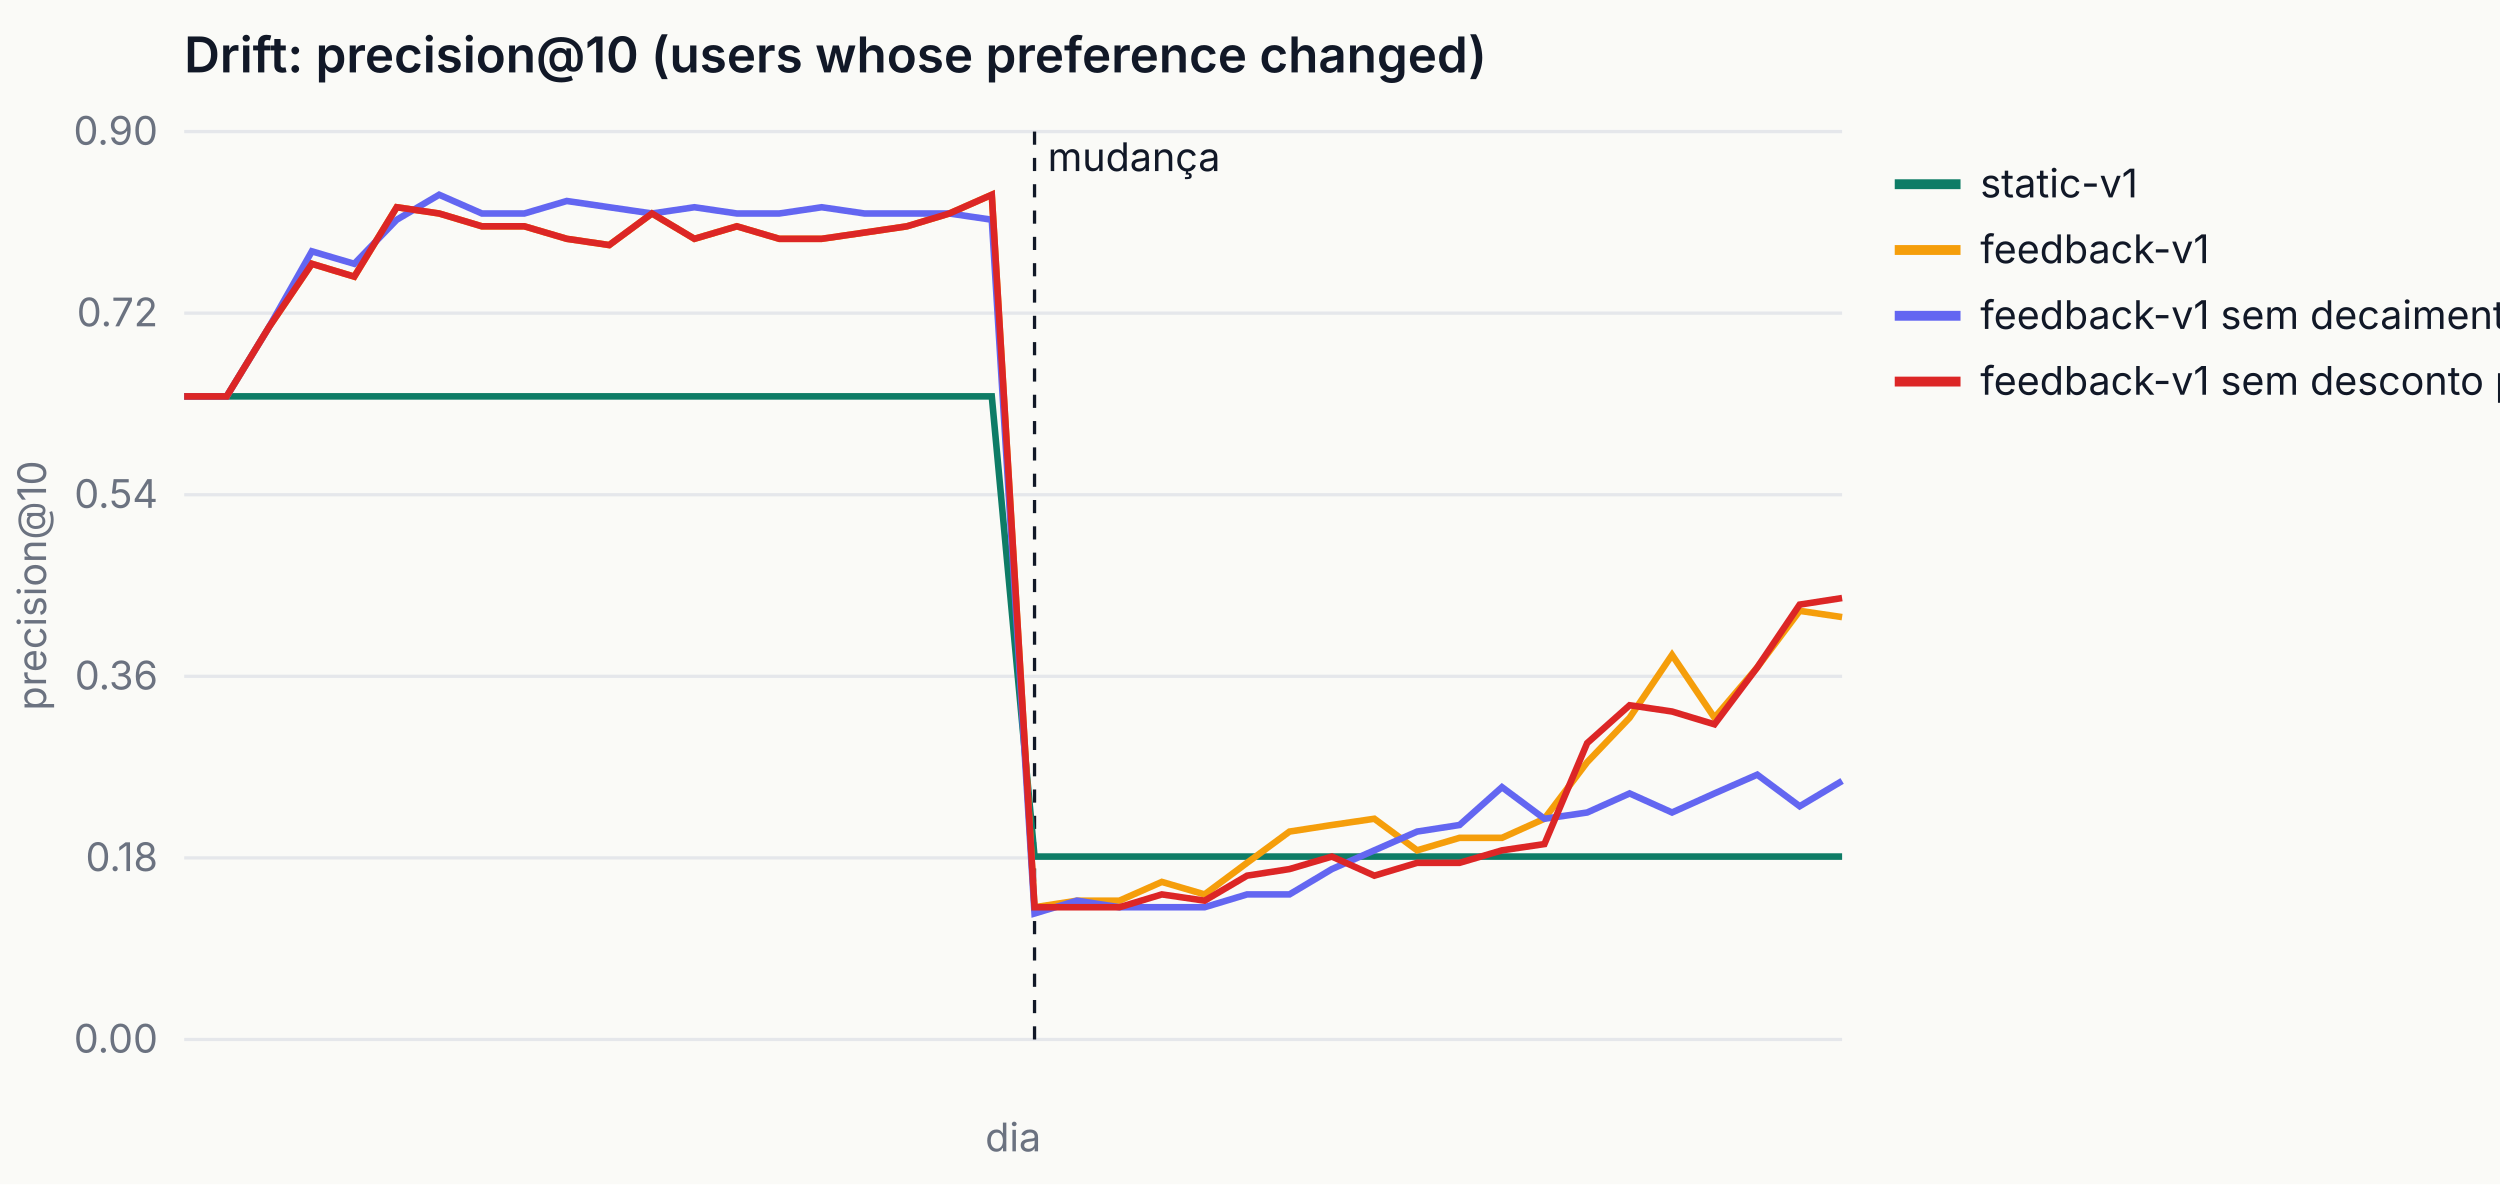
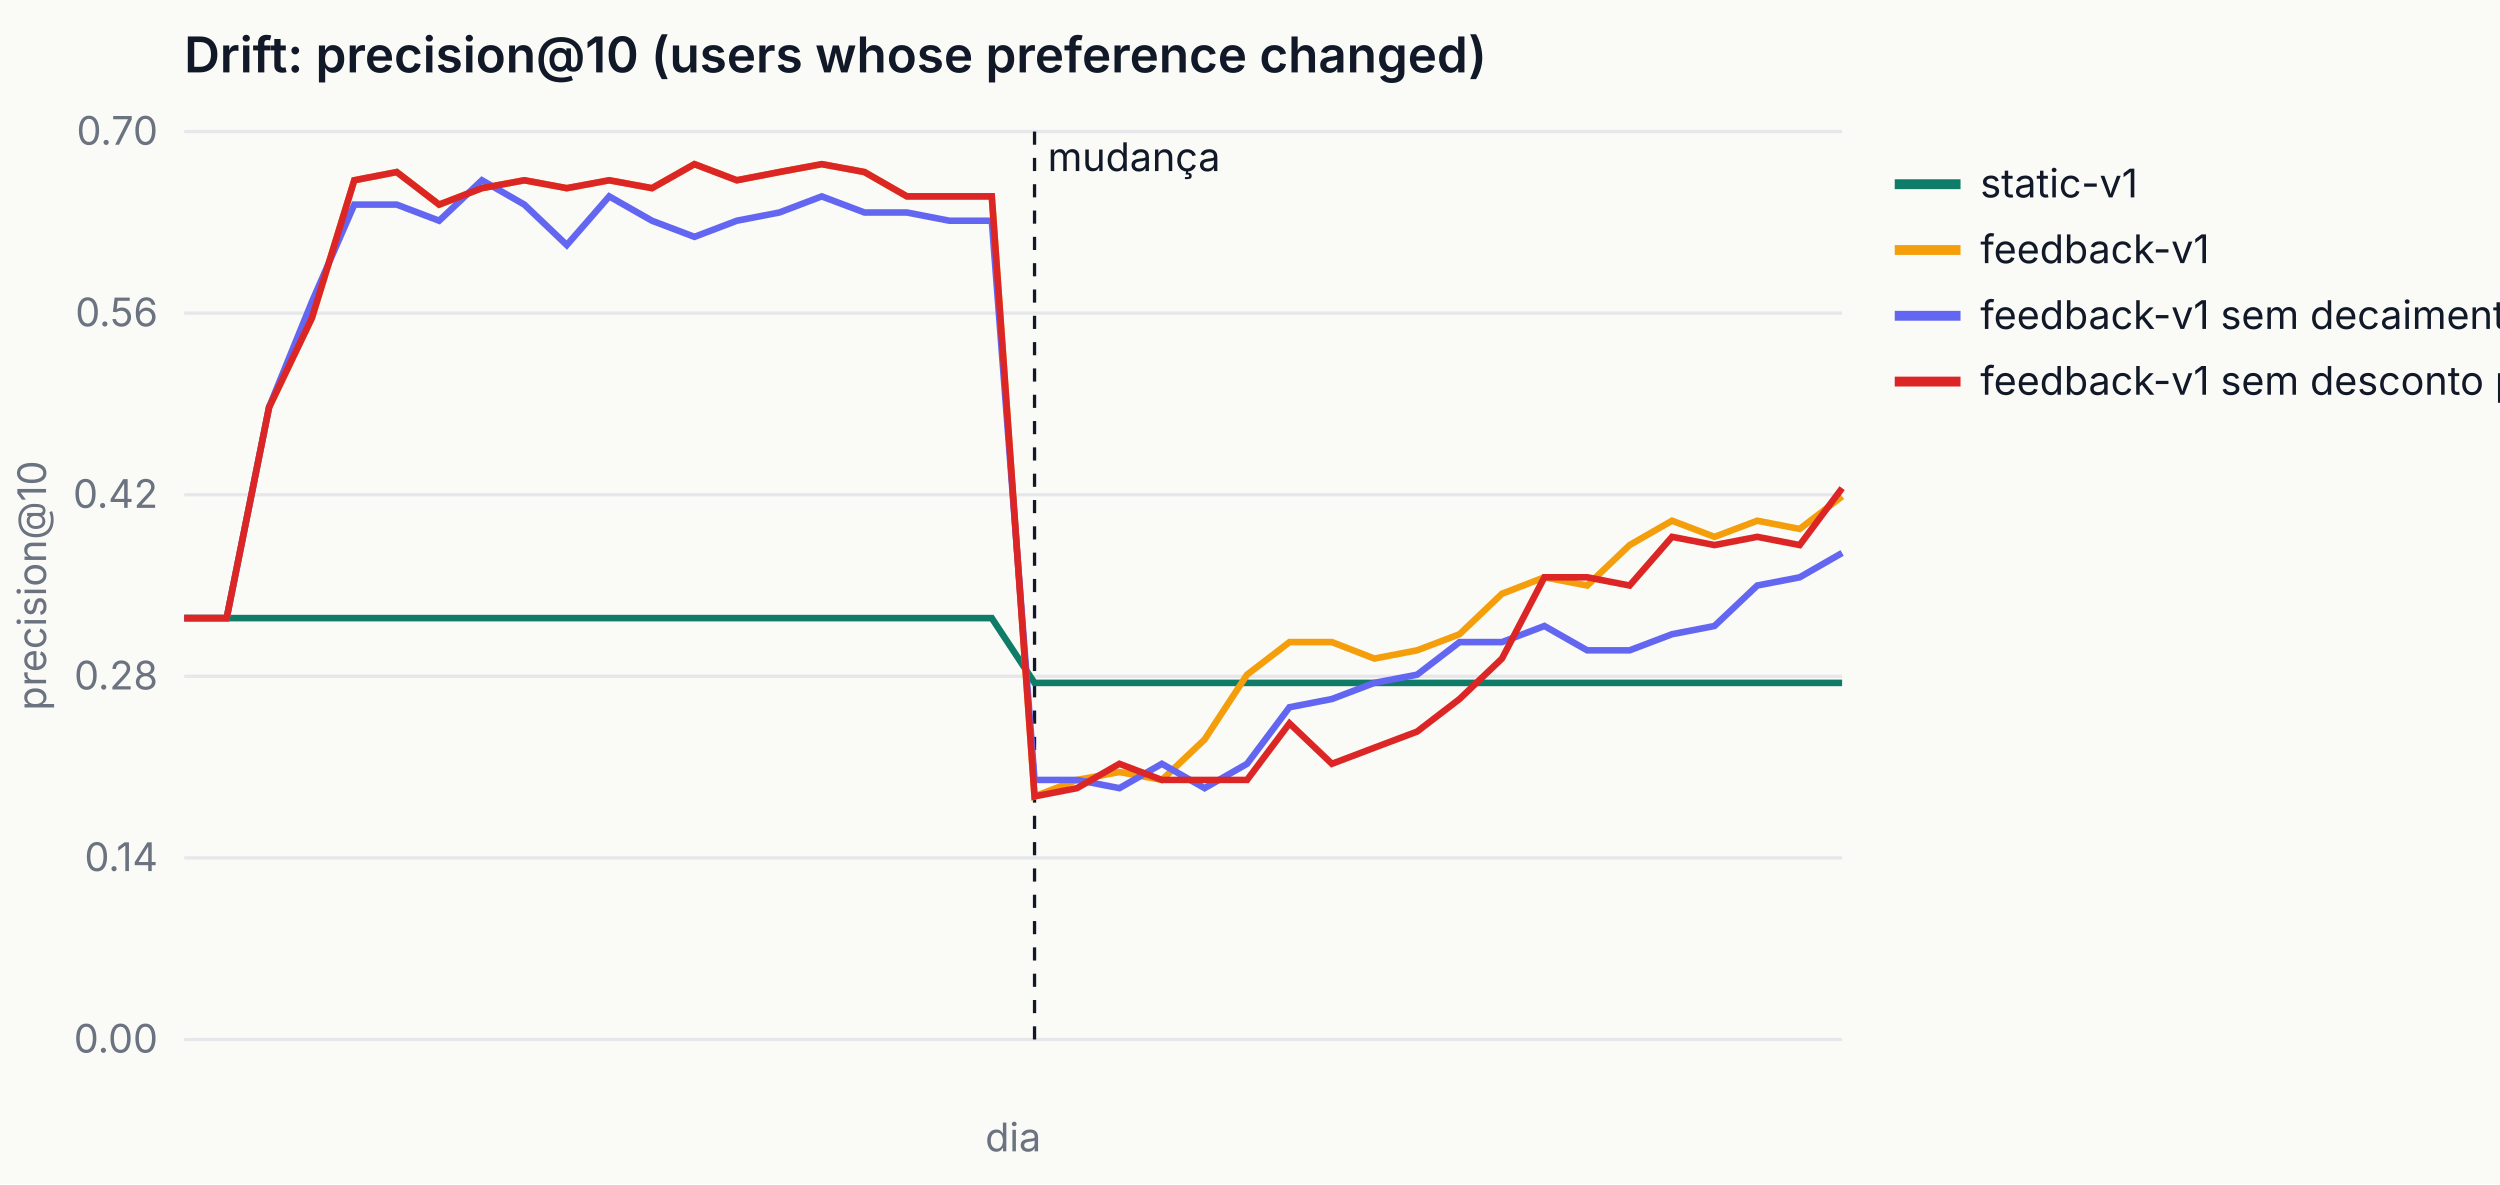
<svg xmlns="http://www.w3.org/2000/svg" viewBox="0 0 760 360" font-family="Inter, sans-serif" font-size="12">
  <rect width="100%" height="100%" fill="#FAFAF7" />
  <text x="56" y="22" font-size="15" font-weight="600" fill="#111827">Drift: precision@10 (users whose preference changed)</text>
  <line x1="56" x2="560" y1="316.0" y2="316.0" stroke="#E5E7EB" />
  <text x="48" y="320.0" text-anchor="end" fill="#6B7280">0.00</text>
  <line x1="56" x2="560" y1="260.8" y2="260.8" stroke="#E5E7EB" />
-   <text x="48" y="264.8" text-anchor="end" fill="#6B7280">0.18</text>
+   <text x="48" y="264.8" text-anchor="end" fill="#6B7280">0.14</text>
  <line x1="56" x2="560" y1="205.6" y2="205.6" stroke="#E5E7EB" />
-   <text x="48" y="209.6" text-anchor="end" fill="#6B7280">0.36</text>
+   <text x="48" y="209.6" text-anchor="end" fill="#6B7280">0.28</text>
  <line x1="56" x2="560" y1="150.4" y2="150.4" stroke="#E5E7EB" />
-   <text x="48" y="154.4" text-anchor="end" fill="#6B7280">0.54</text>
+   <text x="48" y="154.4" text-anchor="end" fill="#6B7280">0.42</text>
  <line x1="56" x2="560" y1="95.2" y2="95.2" stroke="#E5E7EB" />
-   <text x="48" y="99.2" text-anchor="end" fill="#6B7280">0.72</text>
+   <text x="48" y="99.2" text-anchor="end" fill="#6B7280">0.56</text>
  <line x1="56" x2="560" y1="40.0" y2="40.0" stroke="#E5E7EB" />
-   <text x="48" y="44.0" text-anchor="end" fill="#6B7280">0.90</text>
+   <text x="48" y="44.0" text-anchor="end" fill="#6B7280">0.70</text>
  <text x="308.0" y="350" text-anchor="middle" fill="#6B7280">dia</text>
  <text x="14" y="178.0" transform="rotate(-90 14 178.0)" text-anchor="middle" fill="#6B7280">precision@10</text>
  <line x1="314.5" x2="314.5" y1="40" y2="316" stroke="#111827" stroke-dasharray="4 4" />
  <text x="318.5" y="52" fill="#111827">mudança</text>
-   <polyline fill="none" stroke="#0E7C66" stroke-width="2" points="56.0,120.5 68.9,120.5 81.8,120.5 94.8,120.5 107.7,120.5 120.6,120.5 133.5,120.5 146.5,120.5 159.4,120.5 172.3,120.5 185.2,120.5 198.2,120.5 211.1,120.5 224.0,120.5 236.9,120.5 249.8,120.5 262.8,120.5 275.7,120.5 288.6,120.5 301.5,120.5 314.5,260.4 327.4,260.4 340.3,260.4 353.2,260.4 366.2,260.4 379.1,260.4 392.0,260.4 404.9,260.4 417.8,260.4 430.8,260.4 443.7,260.4 456.6,260.4 469.5,260.4 482.5,260.4 495.4,260.4 508.3,260.4 521.2,260.4 534.2,260.4 547.1,260.4 560.0,260.4" />
+   <polyline fill="none" stroke="#0E7C66" stroke-width="2" points="56.0,187.9 68.9,187.9 81.8,187.9 94.8,187.9 107.7,187.9 120.6,187.9 133.5,187.9 146.5,187.9 159.4,187.9 172.3,187.9 185.2,187.9 198.2,187.9 211.1,187.9 224.0,187.9 236.9,187.9 249.8,187.9 262.8,187.9 275.7,187.9 288.6,187.9 301.5,187.9 314.5,207.6 327.4,207.6 340.3,207.6 353.2,207.6 366.2,207.6 379.1,207.6 392.0,207.6 404.9,207.6 417.8,207.6 430.8,207.6 443.7,207.6 456.6,207.6 469.5,207.6 482.5,207.6 495.4,207.6 508.3,207.6 521.2,207.6 534.2,207.6 547.1,207.6 560.0,207.6" />
  <line x1="576" x2="596" y1="56" y2="56" stroke="#0E7C66" stroke-width="3" />
  <text x="602" y="60" fill="#111827">static-v1</text>
-   <polyline fill="none" stroke="#F59E0B" stroke-width="2" points="56.0,120.5 68.9,120.5 81.8,99.4 94.8,80.2 107.7,84.1 120.6,63.0 133.5,64.9 146.5,68.8 159.4,68.8 172.3,72.6 185.2,74.5 198.2,64.9 211.1,72.6 224.0,68.8 236.9,72.6 249.8,72.6 262.8,70.7 275.7,68.8 288.6,64.9 301.5,59.2 314.5,275.8 327.4,273.8 340.3,273.8 353.2,268.1 366.2,271.9 379.1,262.3 392.0,252.8 404.9,250.8 417.8,248.9 430.8,258.5 443.7,254.7 456.6,254.7 469.5,248.9 482.5,231.7 495.4,218.2 508.3,199.1 521.2,218.2 534.2,202.9 547.1,185.7 560.0,187.6" />
+   <polyline fill="none" stroke="#F59E0B" stroke-width="2" points="56.0,187.9 68.9,187.9 81.8,123.8 94.8,96.7 107.7,54.8 120.6,52.3 133.5,62.2 146.5,57.2 159.4,54.8 172.3,57.2 185.2,54.8 198.2,57.2 211.1,49.9 224.0,54.8 236.9,52.3 249.8,49.9 262.8,52.3 275.7,59.7 288.6,59.7 301.5,59.7 314.5,242.1 327.4,237.1 340.3,234.7 353.2,237.1 366.2,224.8 379.1,205.1 392.0,195.2 404.9,195.2 417.8,200.2 430.8,197.7 443.7,192.8 456.6,180.5 469.5,175.5 482.5,178.0 495.4,165.7 508.3,158.3 521.2,163.2 534.2,158.3 547.1,160.8 560.0,150.9" />
  <line x1="576" x2="596" y1="76" y2="76" stroke="#F59E0B" stroke-width="3" />
  <text x="602" y="80" fill="#111827">feedback-v1</text>
-   <polyline fill="none" stroke="#6366F1" stroke-width="2" points="56.0,120.5 68.9,120.5 81.8,99.4 94.8,76.4 107.7,80.2 120.6,66.8 133.5,59.2 146.5,64.9 159.4,64.9 172.3,61.1 185.2,63.0 198.2,64.9 211.1,63.0 224.0,64.9 236.9,64.9 249.8,63.0 262.8,64.9 275.7,64.9 288.6,64.9 301.5,66.8 314.5,277.7 327.4,273.8 340.3,275.8 353.2,275.8 366.2,275.8 379.1,271.9 392.0,271.9 404.9,264.2 417.8,258.5 430.8,252.8 443.7,250.8 456.6,239.3 469.5,248.9 482.5,247.0 495.4,241.2 508.3,247.0 521.2,241.2 534.2,235.5 547.1,245.1 560.0,237.4" />
+   <polyline fill="none" stroke="#6366F1" stroke-width="2" points="56.0,187.9 68.9,187.9 81.8,123.8 94.8,91.8 107.7,62.2 120.6,62.2 133.5,67.1 146.5,54.8 159.4,62.2 172.3,74.5 185.2,59.7 198.2,67.1 211.1,72.0 224.0,67.1 236.9,64.6 249.8,59.7 262.8,64.6 275.7,64.6 288.6,67.1 301.5,67.1 314.5,237.1 327.4,237.1 340.3,239.6 353.2,232.2 366.2,239.6 379.1,232.2 392.0,215.0 404.9,212.5 417.8,207.6 430.8,205.1 443.7,195.2 456.6,195.2 469.5,190.3 482.5,197.7 495.4,197.7 508.3,192.8 521.2,190.3 534.2,178.0 547.1,175.5 560.0,168.1" />
  <line x1="576" x2="596" y1="96" y2="96" stroke="#6366F1" stroke-width="3" />
  <text x="602" y="100" fill="#111827">feedback-v1 sem decaimento</text>
-   <polyline fill="none" stroke="#DC2626" stroke-width="2" points="56.0,120.5 68.9,120.5 81.8,99.4 94.8,80.2 107.7,84.1 120.6,63.0 133.5,64.9 146.5,68.8 159.4,68.8 172.3,72.6 185.2,74.5 198.2,64.9 211.1,72.6 224.0,68.8 236.9,72.6 249.8,72.6 262.8,70.7 275.7,68.8 288.6,64.9 301.5,59.2 314.5,275.8 327.4,275.8 340.3,275.8 353.2,271.9 366.2,273.8 379.1,266.2 392.0,264.2 404.9,260.4 417.8,266.2 430.8,262.3 443.7,262.3 456.6,258.5 469.5,256.6 482.5,225.9 495.4,214.4 508.3,216.3 521.2,220.2 534.2,202.9 547.1,183.8 560.0,181.8" />
+   <polyline fill="none" stroke="#DC2626" stroke-width="2" points="56.0,187.9 68.9,187.9 81.8,123.8 94.8,96.7 107.7,54.8 120.6,52.3 133.5,62.2 146.5,57.2 159.4,54.8 172.3,57.2 185.2,54.8 198.2,57.2 211.1,49.9 224.0,54.8 236.9,52.3 249.8,49.9 262.8,52.3 275.7,59.7 288.6,59.7 301.5,59.7 314.5,242.1 327.4,239.6 340.3,232.2 353.2,237.1 366.2,237.1 379.1,237.1 392.0,219.9 404.9,232.2 417.8,227.3 430.8,222.4 443.7,212.5 456.6,200.2 469.5,175.5 482.5,175.5 495.4,178.0 508.3,163.2 521.2,165.7 534.2,163.2 547.1,165.7 560.0,148.4" />
  <line x1="576" x2="596" y1="116" y2="116" stroke="#DC2626" stroke-width="3" />
  <text x="602" y="120" fill="#111827">feedback-v1 sem desconto por revisão</text>
</svg>
